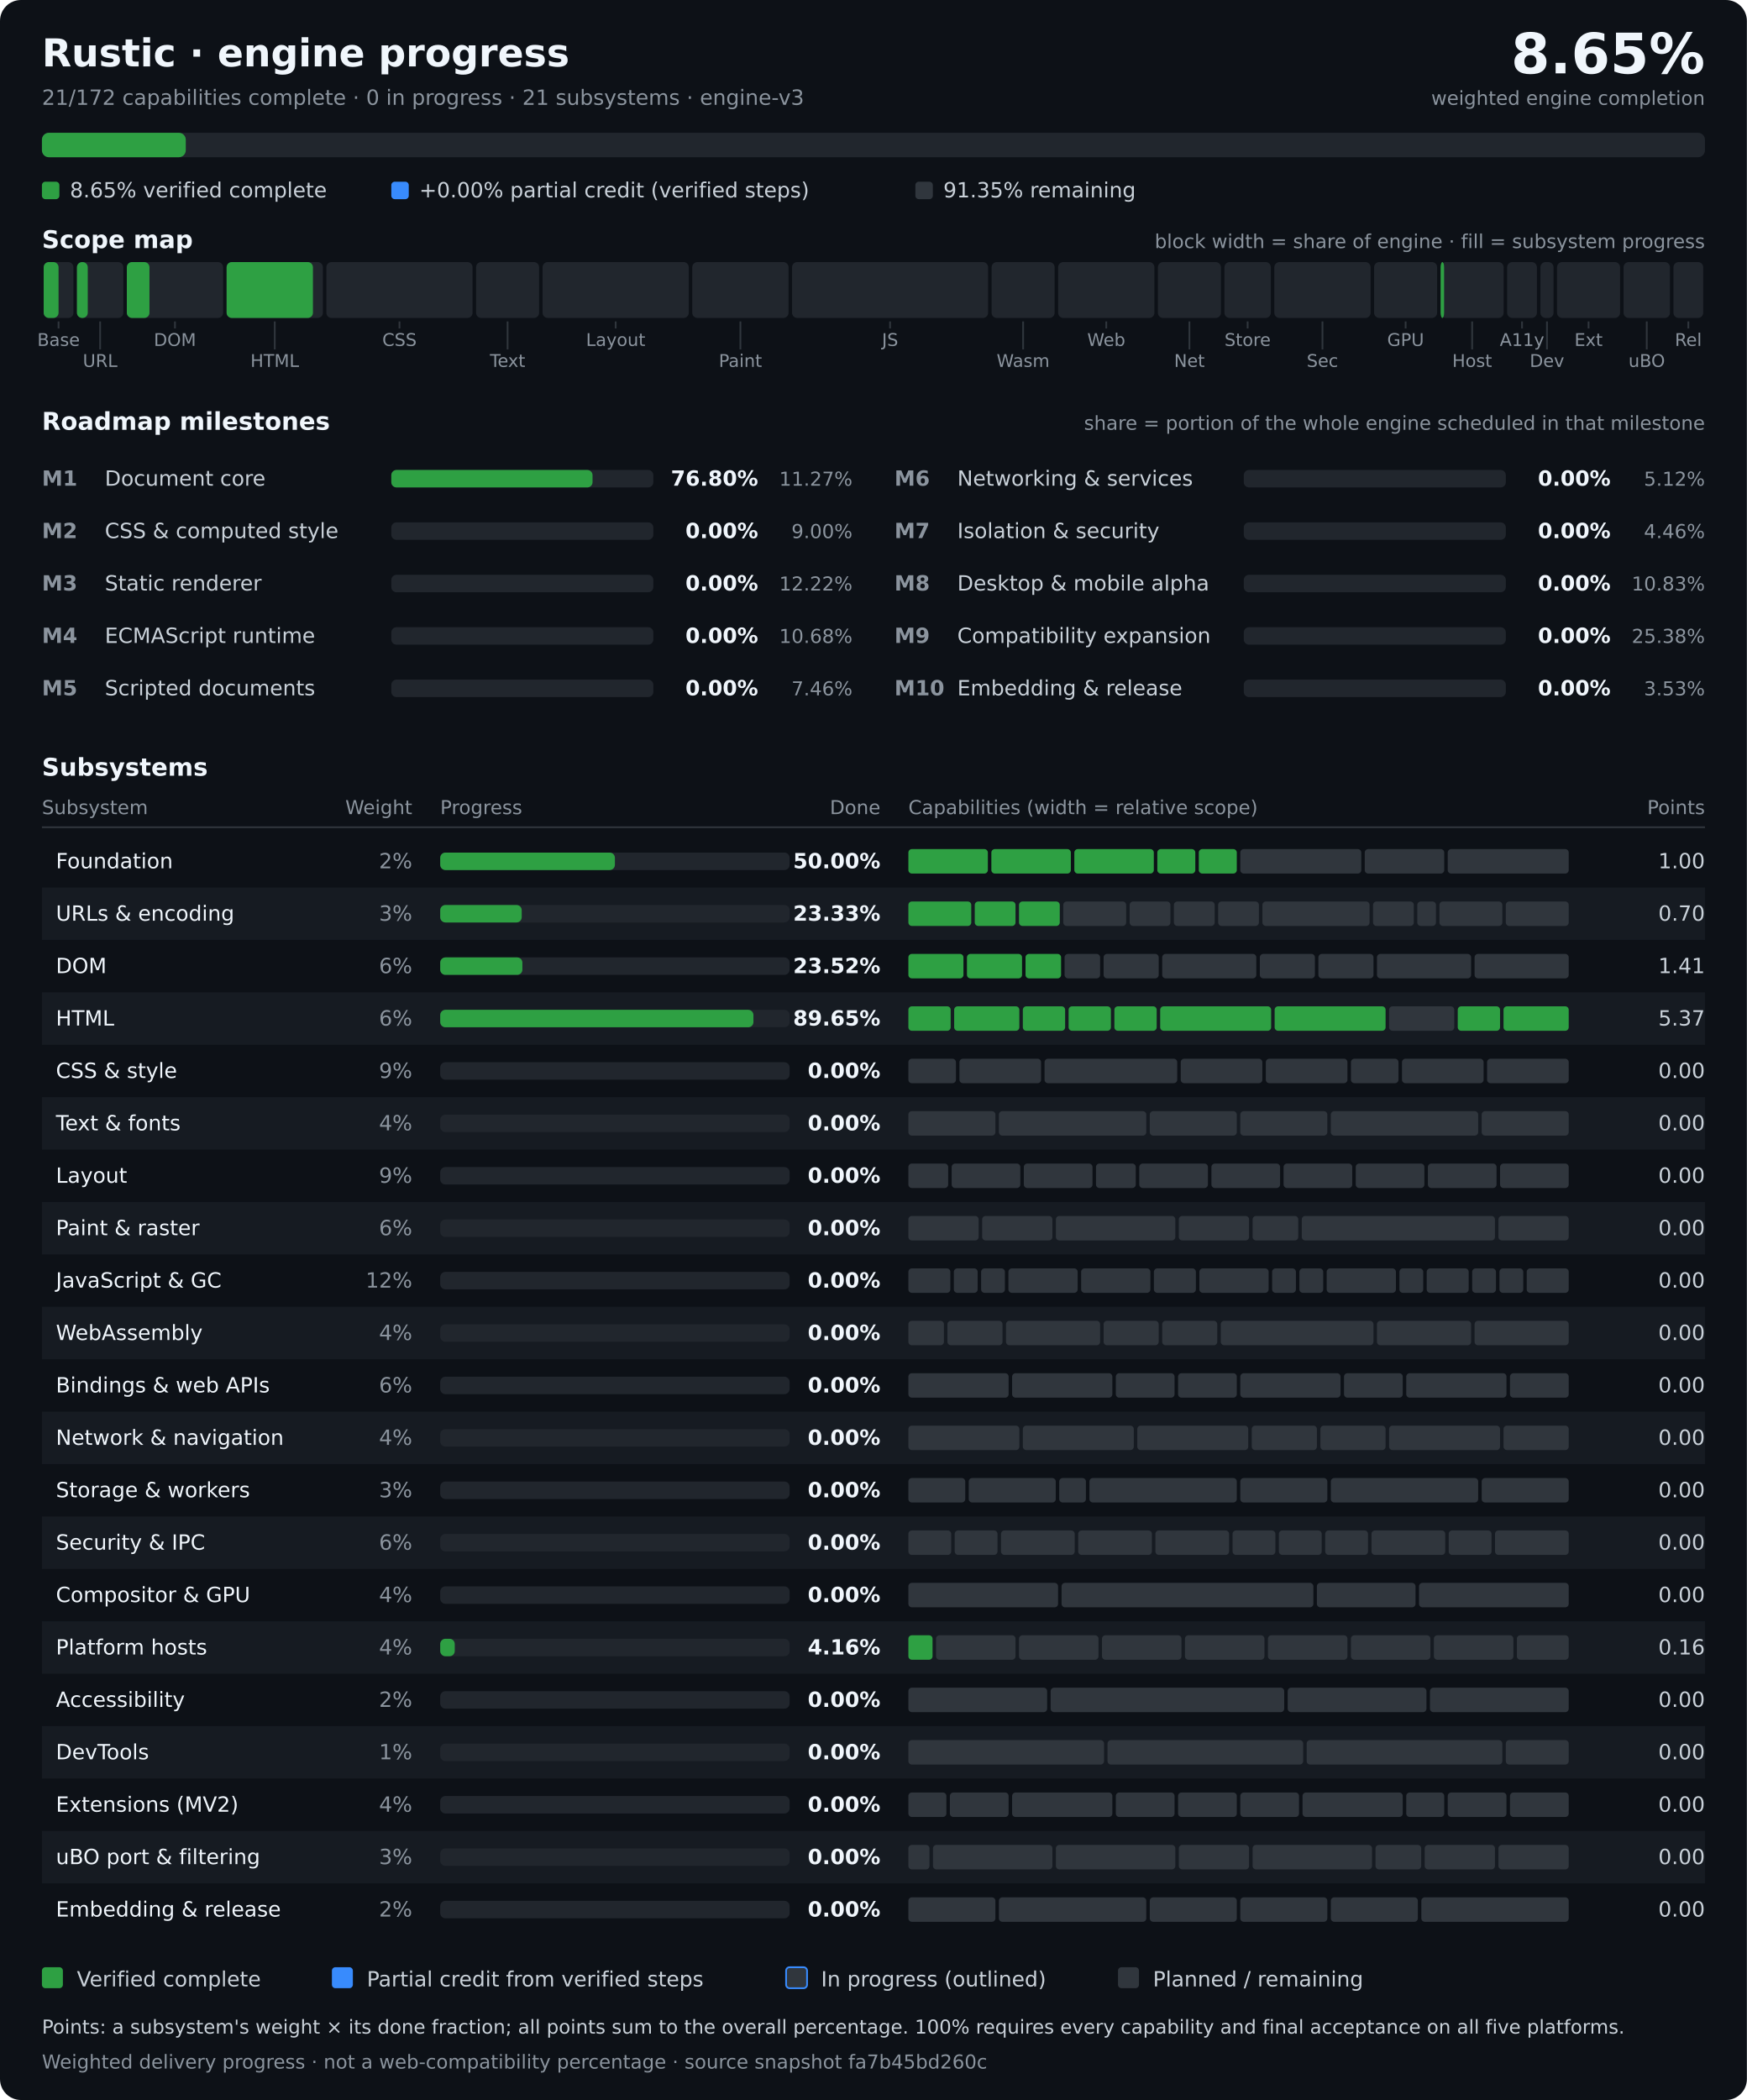
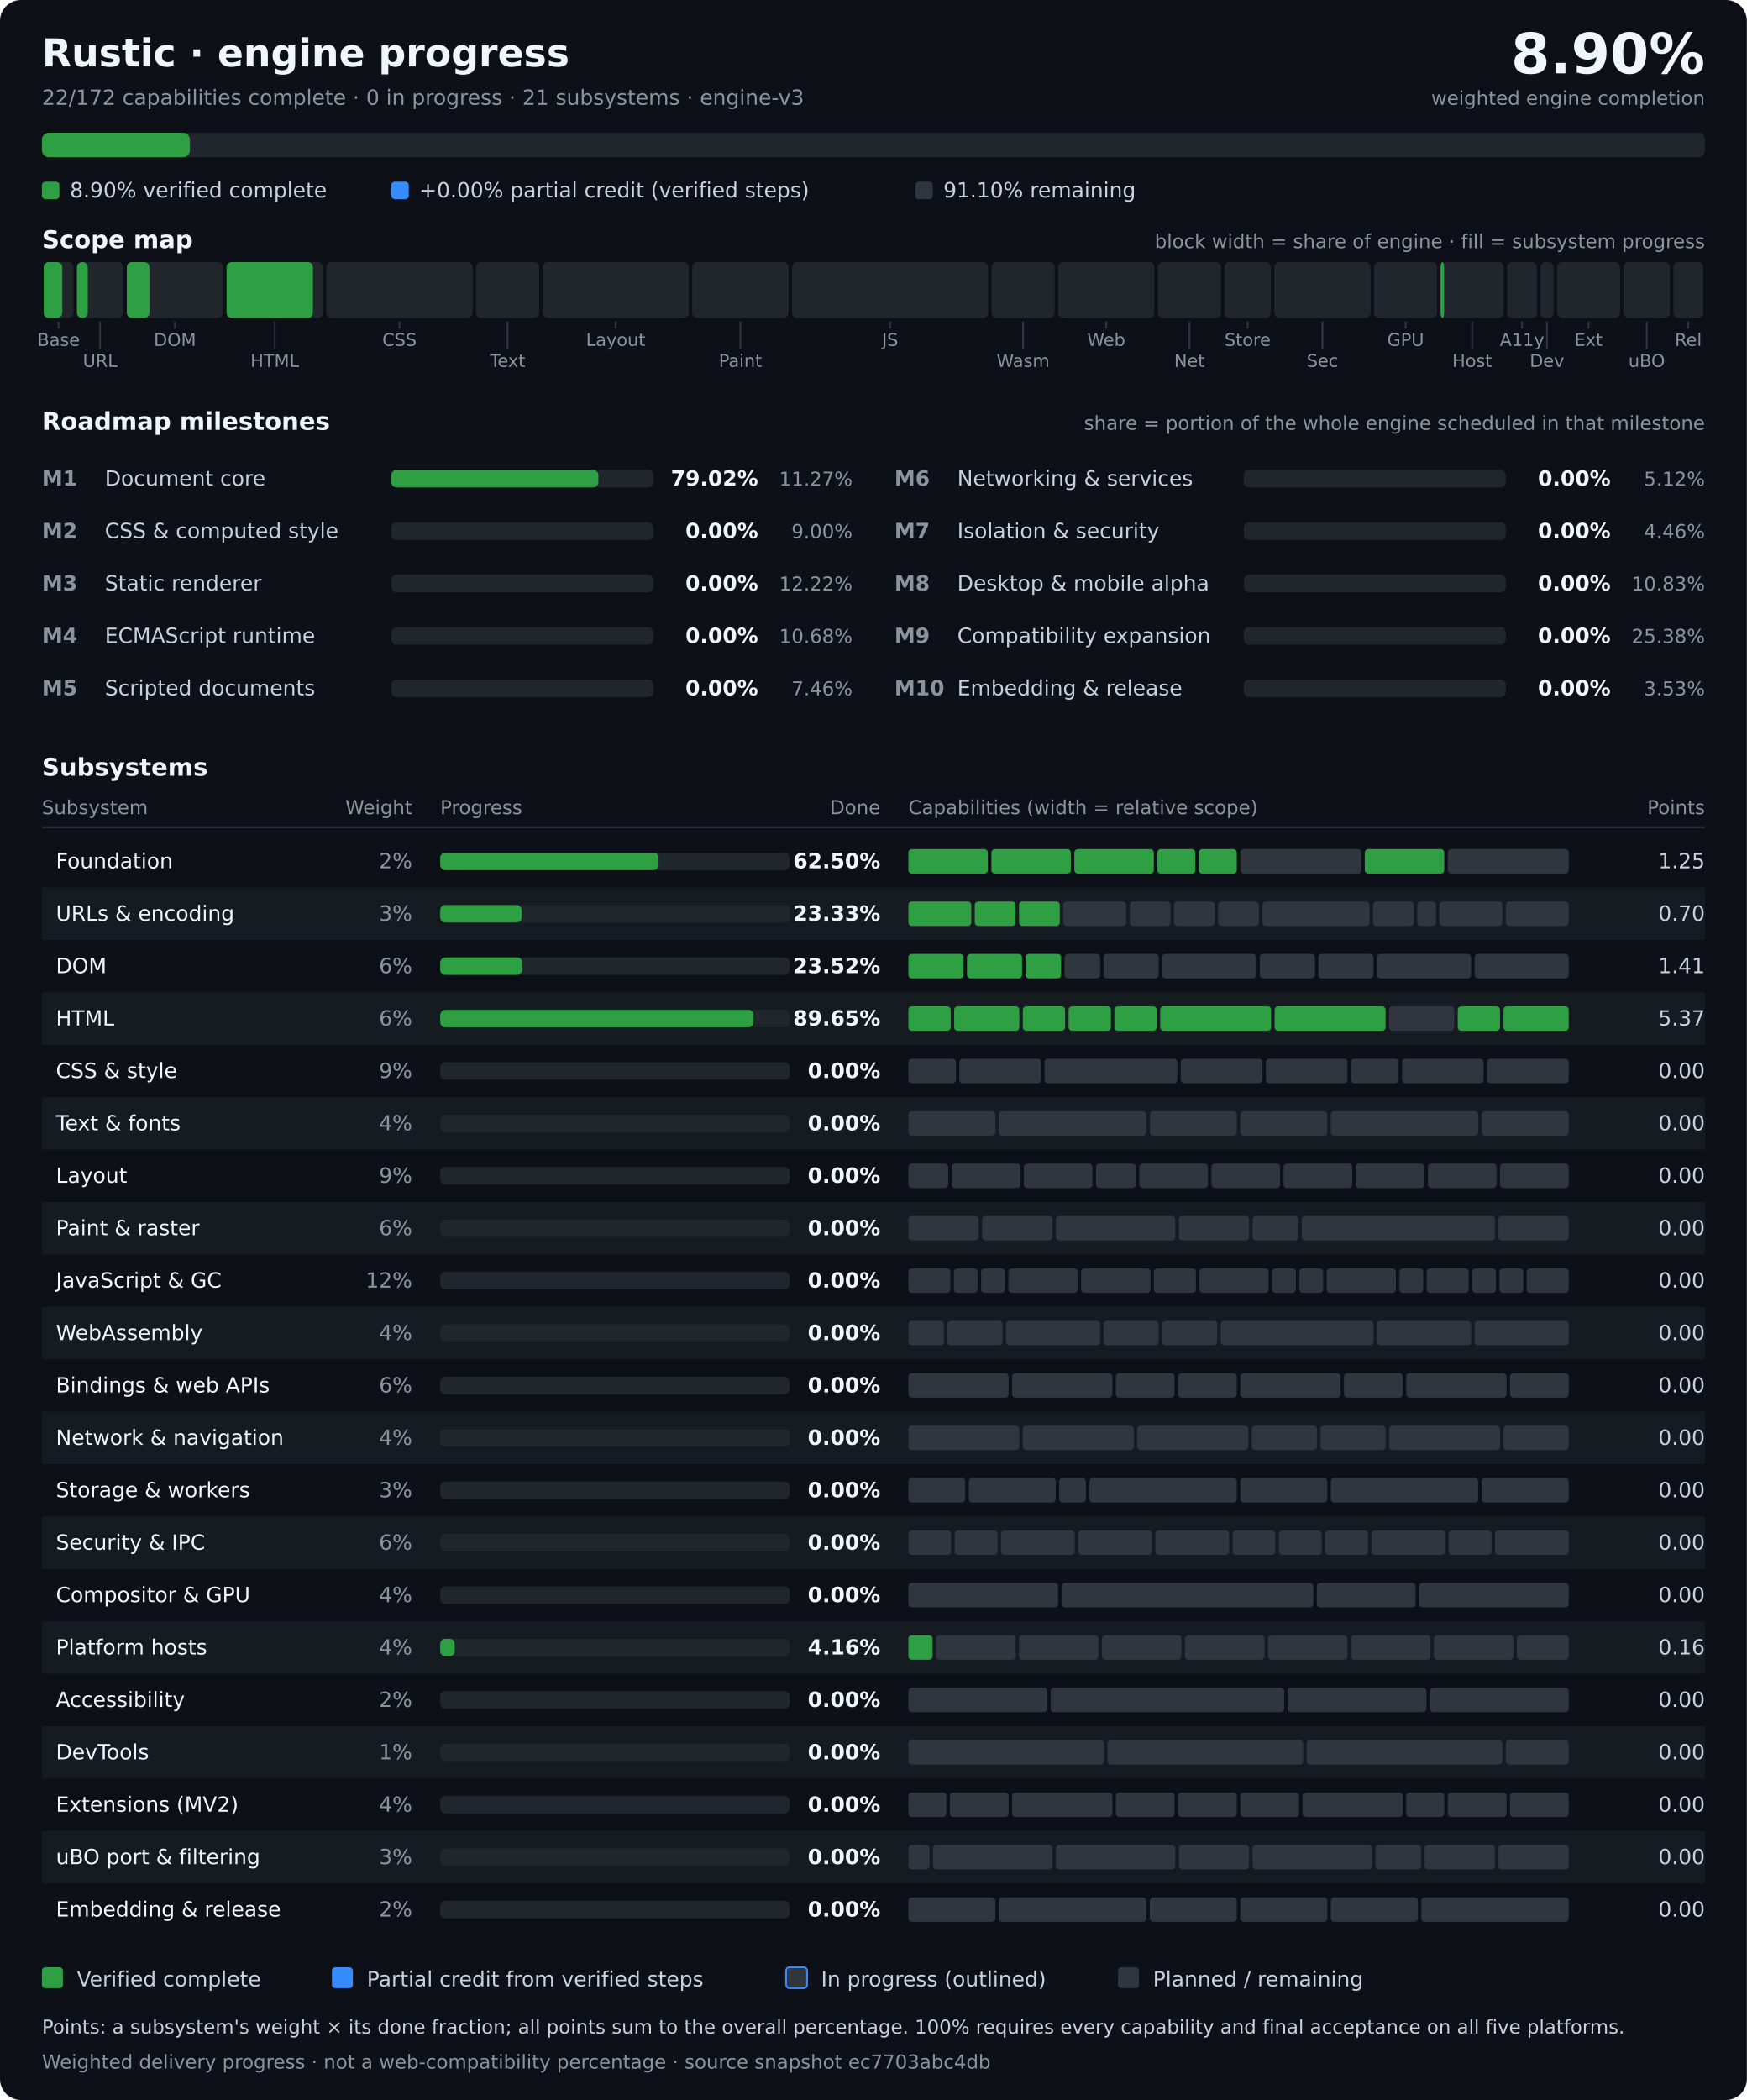
<svg xmlns="http://www.w3.org/2000/svg" width="1000" height="1202" viewBox="0 0 1000 1202" role="img" aria-labelledby="title desc">
  <rect width="1000" height="1202" rx="12" fill="#0d1117" />
  <g font-family="DejaVu Sans,Arial,sans-serif">
    <text x="24.00" y="38" fill="#f0f6fc" font-size="22" font-weight="700">Rustic · engine progress</text>
-     <text x="24.00" y="60" fill="#8b949e" font-size="12">21/172 capabilities complete · 0 in progress · 21 subsystems · engine-v3</text>
-     <text x="976.00" y="42" fill="#f0f6fc" font-size="32" text-anchor="end" font-weight="700">8.65%</text>
+     <text x="24.00" y="60" fill="#8b949e" font-size="12">22/172 capabilities complete · 0 in progress · 21 subsystems · engine-v3</text>
+     <text x="976.00" y="42" fill="#f0f6fc" font-size="32" text-anchor="end" font-weight="700">8.90%</text>
    <text x="976.00" y="60" fill="#8b949e" font-size="11" text-anchor="end">weighted engine completion</text>
    <rect x="24.00" y="76" width="952.00" height="14" rx="4" fill="#21262d" />
-     <rect x="24.00" y="76" width="82.35" height="14" rx="4" fill="#2ea043" />
+     <rect x="24.00" y="76" width="84.73" height="14" rx="4" fill="#2ea043" />
    <rect x="24" y="104" width="10" height="10" rx="2" fill="#2ea043" />
-     <text x="40.00" y="113" fill="#c9d1d9" font-size="12">8.65% verified complete</text>
+     <text x="40.00" y="113" fill="#c9d1d9" font-size="12">8.90% verified complete</text>
    <rect x="224" y="104" width="10" height="10" rx="2" fill="#388bfd" />
    <text x="240.00" y="113" fill="#c9d1d9" font-size="12">+0.00% partial credit (verified steps)</text>
    <rect x="524" y="104" width="10" height="10" rx="2" fill="#30363d" />
-     <text x="540.00" y="113" fill="#c9d1d9" font-size="12">91.35% remaining</text>
+     <text x="540.00" y="113" fill="#c9d1d9" font-size="12">91.10% remaining</text>
    <text x="24.00" y="142" fill="#f0f6fc" font-size="14" font-weight="600">Scope map</text>
    <text x="976.00" y="142" fill="#8b949e" font-size="11" text-anchor="end">block width = share of engine · fill = subsystem progress</text>
    <g>
      <rect x="25.00" y="150" width="17.04" height="32" rx="3" fill="#21262d" />
-       <rect x="25.00" y="150" width="8.52" height="32" rx="3" fill="#2ea043" />
+       <rect x="25.00" y="150" width="10.65" height="32" rx="3" fill="#2ea043" />
      <rect x="33.02" y="184" width="1" height="4" fill="#30363d" />
      <text x="33.52" y="198" fill="#8b949e" font-size="10" text-anchor="middle">Base</text>
    </g>
    <g>
      <rect x="44.04" y="150" width="26.56" height="32" rx="3" fill="#21262d" />
      <rect x="44.04" y="150" width="6.20" height="32" rx="3" fill="#2ea043" />
      <rect x="56.82" y="184" width="1" height="16" fill="#30363d" />
      <text x="57.32" y="210" fill="#8b949e" font-size="10" text-anchor="middle">URL</text>
    </g>
    <g>
      <rect x="72.60" y="150" width="55.12" height="32" rx="3" fill="#21262d" />
      <rect x="72.60" y="150" width="12.96" height="32" rx="3" fill="#2ea043" />
      <rect x="99.66" y="184" width="1" height="4" fill="#30363d" />
      <text x="100.16" y="198" fill="#8b949e" font-size="10" text-anchor="middle">DOM</text>
    </g>
    <g>
      <rect x="129.72" y="150" width="55.12" height="32" rx="3" fill="#21262d" />
      <rect x="129.72" y="150" width="49.42" height="32" rx="3" fill="#2ea043" />
      <rect x="156.78" y="184" width="1" height="16" fill="#30363d" />
      <text x="157.28" y="210" fill="#8b949e" font-size="10" text-anchor="middle">HTML</text>
    </g>
    <g>
      <rect x="186.84" y="150" width="83.68" height="32" rx="3" fill="#21262d" />
      <rect x="228.18" y="184" width="1" height="4" fill="#30363d" />
      <text x="228.68" y="198" fill="#8b949e" font-size="10" text-anchor="middle">CSS</text>
    </g>
    <g>
      <rect x="272.52" y="150" width="36.08" height="32" rx="3" fill="#21262d" />
      <rect x="290.06" y="184" width="1" height="16" fill="#30363d" />
      <text x="290.56" y="210" fill="#8b949e" font-size="10" text-anchor="middle">Text</text>
    </g>
    <g>
      <rect x="310.60" y="150" width="83.68" height="32" rx="3" fill="#21262d" />
      <rect x="351.94" y="184" width="1" height="4" fill="#30363d" />
      <text x="352.44" y="198" fill="#8b949e" font-size="10" text-anchor="middle">Layout</text>
    </g>
    <g>
      <rect x="396.28" y="150" width="55.12" height="32" rx="3" fill="#21262d" />
      <rect x="423.34" y="184" width="1" height="16" fill="#30363d" />
      <text x="423.84" y="210" fill="#8b949e" font-size="10" text-anchor="middle">Paint</text>
    </g>
    <g>
      <rect x="453.40" y="150" width="112.24" height="32" rx="3" fill="#21262d" />
      <rect x="509.02" y="184" width="1" height="4" fill="#30363d" />
      <text x="509.52" y="198" fill="#8b949e" font-size="10" text-anchor="middle">JS</text>
    </g>
    <g>
      <rect x="567.64" y="150" width="36.08" height="32" rx="3" fill="#21262d" />
      <rect x="585.18" y="184" width="1" height="16" fill="#30363d" />
      <text x="585.68" y="210" fill="#8b949e" font-size="10" text-anchor="middle">Wasm</text>
    </g>
    <g>
      <rect x="605.72" y="150" width="55.12" height="32" rx="3" fill="#21262d" />
      <rect x="632.78" y="184" width="1" height="4" fill="#30363d" />
      <text x="633.28" y="198" fill="#8b949e" font-size="10" text-anchor="middle">Web</text>
    </g>
    <g>
      <rect x="662.84" y="150" width="36.08" height="32" rx="3" fill="#21262d" />
      <rect x="680.38" y="184" width="1" height="16" fill="#30363d" />
      <text x="680.88" y="210" fill="#8b949e" font-size="10" text-anchor="middle">Net</text>
    </g>
    <g>
      <rect x="700.92" y="150" width="26.56" height="32" rx="3" fill="#21262d" />
      <rect x="713.70" y="184" width="1" height="4" fill="#30363d" />
      <text x="714.20" y="198" fill="#8b949e" font-size="10" text-anchor="middle">Store</text>
    </g>
    <g>
      <rect x="729.48" y="150" width="55.12" height="32" rx="3" fill="#21262d" />
      <rect x="756.54" y="184" width="1" height="16" fill="#30363d" />
      <text x="757.04" y="210" fill="#8b949e" font-size="10" text-anchor="middle">Sec</text>
    </g>
    <g>
      <rect x="786.60" y="150" width="36.08" height="32" rx="3" fill="#21262d" />
      <rect x="804.14" y="184" width="1" height="4" fill="#30363d" />
      <text x="804.64" y="198" fill="#8b949e" font-size="10" text-anchor="middle">GPU</text>
    </g>
    <g>
      <rect x="824.68" y="150" width="36.08" height="32" rx="3" fill="#21262d" />
      <rect x="824.68" y="150" width="2.00" height="32" rx="3" fill="#2ea043" />
      <rect x="842.22" y="184" width="1" height="16" fill="#30363d" />
      <text x="842.72" y="210" fill="#8b949e" font-size="10" text-anchor="middle">Host</text>
    </g>
    <g>
      <rect x="862.76" y="150" width="17.04" height="32" rx="3" fill="#21262d" />
      <rect x="870.78" y="184" width="1" height="4" fill="#30363d" />
      <text x="871.28" y="198" fill="#8b949e" font-size="10" text-anchor="middle">A11y</text>
    </g>
    <g>
      <rect x="881.80" y="150" width="7.52" height="32" rx="3" fill="#21262d" />
      <rect x="885.06" y="184" width="1" height="16" fill="#30363d" />
      <text x="885.56" y="210" fill="#8b949e" font-size="10" text-anchor="middle">Dev</text>
    </g>
    <g>
      <rect x="891.32" y="150" width="36.08" height="32" rx="3" fill="#21262d" />
      <rect x="908.86" y="184" width="1" height="4" fill="#30363d" />
      <text x="909.36" y="198" fill="#8b949e" font-size="10" text-anchor="middle">Ext</text>
    </g>
    <g>
      <rect x="929.40" y="150" width="26.56" height="32" rx="3" fill="#21262d" />
      <rect x="942.18" y="184" width="1" height="16" fill="#30363d" />
      <text x="942.68" y="210" fill="#8b949e" font-size="10" text-anchor="middle">uBO</text>
    </g>
    <g>
      <rect x="957.96" y="150" width="17.04" height="32" rx="3" fill="#21262d" />
      <rect x="965.98" y="184" width="1" height="4" fill="#30363d" />
      <text x="966.48" y="198" fill="#8b949e" font-size="10" text-anchor="middle">Rel</text>
    </g>
    <text x="24.00" y="246" fill="#f0f6fc" font-size="14" font-weight="600">Roadmap milestones</text>
    <text x="976.00" y="246" fill="#8b949e" font-size="11" text-anchor="end">share = portion of the whole engine scheduled in that milestone</text>
    <g>
      <text x="24.00" y="278" fill="#8b949e" font-size="12" font-weight="600">M1</text>
      <text x="60.00" y="278" fill="#c9d1d9" font-size="12">Document core</text>
      <rect x="224.00" y="269" width="150.00" height="10" rx="3" fill="#21262d" />
-       <rect x="224.00" y="269" width="115.20" height="10" rx="3" fill="#2ea043" />
-       <text x="434.00" y="278" fill="#f0f6fc" font-size="12" text-anchor="end" font-weight="600">76.80%</text>
+       <rect x="224.00" y="269" width="118.53" height="10" rx="3" fill="#2ea043" />
+       <text x="434.00" y="278" fill="#f0f6fc" font-size="12" text-anchor="end" font-weight="600">79.02%</text>
      <text x="488.00" y="278" fill="#8b949e" font-size="11" text-anchor="end">11.27%</text>
    </g>
    <g>
      <text x="24.00" y="308" fill="#8b949e" font-size="12" font-weight="600">M2</text>
      <text x="60.00" y="308" fill="#c9d1d9" font-size="12">CSS &amp; computed style</text>
      <rect x="224.00" y="299" width="150.00" height="10" rx="3" fill="#21262d" />
      <text x="434.00" y="308" fill="#f0f6fc" font-size="12" text-anchor="end" font-weight="600">0.00%</text>
      <text x="488.00" y="308" fill="#8b949e" font-size="11" text-anchor="end">9.00%</text>
    </g>
    <g>
      <text x="24.00" y="338" fill="#8b949e" font-size="12" font-weight="600">M3</text>
      <text x="60.00" y="338" fill="#c9d1d9" font-size="12">Static renderer</text>
      <rect x="224.00" y="329" width="150.00" height="10" rx="3" fill="#21262d" />
      <text x="434.00" y="338" fill="#f0f6fc" font-size="12" text-anchor="end" font-weight="600">0.00%</text>
      <text x="488.00" y="338" fill="#8b949e" font-size="11" text-anchor="end">12.22%</text>
    </g>
    <g>
      <text x="24.00" y="368" fill="#8b949e" font-size="12" font-weight="600">M4</text>
      <text x="60.00" y="368" fill="#c9d1d9" font-size="12">ECMAScript runtime</text>
      <rect x="224.00" y="359" width="150.00" height="10" rx="3" fill="#21262d" />
      <text x="434.00" y="368" fill="#f0f6fc" font-size="12" text-anchor="end" font-weight="600">0.00%</text>
      <text x="488.00" y="368" fill="#8b949e" font-size="11" text-anchor="end">10.68%</text>
    </g>
    <g>
      <text x="24.00" y="398" fill="#8b949e" font-size="12" font-weight="600">M5</text>
      <text x="60.00" y="398" fill="#c9d1d9" font-size="12">Scripted documents</text>
      <rect x="224.00" y="389" width="150.00" height="10" rx="3" fill="#21262d" />
      <text x="434.00" y="398" fill="#f0f6fc" font-size="12" text-anchor="end" font-weight="600">0.00%</text>
      <text x="488.00" y="398" fill="#8b949e" font-size="11" text-anchor="end">7.46%</text>
    </g>
    <g>
      <text x="512.00" y="278" fill="#8b949e" font-size="12" font-weight="600">M6</text>
      <text x="548.00" y="278" fill="#c9d1d9" font-size="12">Networking &amp; services</text>
      <rect x="712.00" y="269" width="150.00" height="10" rx="3" fill="#21262d" />
      <text x="922.00" y="278" fill="#f0f6fc" font-size="12" text-anchor="end" font-weight="600">0.00%</text>
      <text x="976.00" y="278" fill="#8b949e" font-size="11" text-anchor="end">5.12%</text>
    </g>
    <g>
      <text x="512.00" y="308" fill="#8b949e" font-size="12" font-weight="600">M7</text>
      <text x="548.00" y="308" fill="#c9d1d9" font-size="12">Isolation &amp; security</text>
      <rect x="712.00" y="299" width="150.00" height="10" rx="3" fill="#21262d" />
      <text x="922.00" y="308" fill="#f0f6fc" font-size="12" text-anchor="end" font-weight="600">0.00%</text>
      <text x="976.00" y="308" fill="#8b949e" font-size="11" text-anchor="end">4.46%</text>
    </g>
    <g>
      <text x="512.00" y="338" fill="#8b949e" font-size="12" font-weight="600">M8</text>
      <text x="548.00" y="338" fill="#c9d1d9" font-size="12">Desktop &amp; mobile alpha</text>
      <rect x="712.00" y="329" width="150.00" height="10" rx="3" fill="#21262d" />
      <text x="922.00" y="338" fill="#f0f6fc" font-size="12" text-anchor="end" font-weight="600">0.00%</text>
      <text x="976.00" y="338" fill="#8b949e" font-size="11" text-anchor="end">10.83%</text>
    </g>
    <g>
      <text x="512.00" y="368" fill="#8b949e" font-size="12" font-weight="600">M9</text>
      <text x="548.00" y="368" fill="#c9d1d9" font-size="12">Compatibility expansion</text>
      <rect x="712.00" y="359" width="150.00" height="10" rx="3" fill="#21262d" />
      <text x="922.00" y="368" fill="#f0f6fc" font-size="12" text-anchor="end" font-weight="600">0.00%</text>
      <text x="976.00" y="368" fill="#8b949e" font-size="11" text-anchor="end">25.38%</text>
    </g>
    <g>
      <text x="512.00" y="398" fill="#8b949e" font-size="12" font-weight="600">M10</text>
      <text x="548.00" y="398" fill="#c9d1d9" font-size="12">Embedding &amp; release</text>
      <rect x="712.00" y="389" width="150.00" height="10" rx="3" fill="#21262d" />
      <text x="922.00" y="398" fill="#f0f6fc" font-size="12" text-anchor="end" font-weight="600">0.00%</text>
      <text x="976.00" y="398" fill="#8b949e" font-size="11" text-anchor="end">3.53%</text>
    </g>
    <text x="24.00" y="444" fill="#f0f6fc" font-size="14" font-weight="600">Subsystems</text>
    <text x="24.00" y="466" fill="#8b949e" font-size="11">Subsystem</text>
    <text x="236.00" y="466" fill="#8b949e" font-size="11" text-anchor="end">Weight</text>
    <text x="252.00" y="466" fill="#8b949e" font-size="11">Progress</text>
    <text x="504.00" y="466" fill="#8b949e" font-size="11" text-anchor="end">Done</text>
    <text x="520.00" y="466" fill="#8b949e" font-size="11">Capabilities (width = relative scope)</text>
    <text x="976.00" y="466" fill="#8b949e" font-size="11" text-anchor="end">Points</text>
    <rect x="24" y="473" width="952" height="1" fill="#30363d" />
    <g>
      <text x="32.00" y="497" fill="#f0f6fc" font-size="12">Foundation</text>
      <text x="236.00" y="497" fill="#8b949e" font-size="12" text-anchor="end">2%</text>
      <rect x="252.00" y="488" width="200.00" height="10" rx="3" fill="#21262d" />
-       <rect x="252.00" y="488" width="100.00" height="10" rx="3" fill="#2ea043" />
-       <text x="504.00" y="497" fill="#f0f6fc" font-size="12" text-anchor="end" font-weight="600">50.00%</text>
+       <rect x="252.00" y="488" width="125.00" height="10" rx="3" fill="#2ea043" />
+       <text x="504.00" y="497" fill="#f0f6fc" font-size="12" text-anchor="end" font-weight="600">62.50%</text>
      <g>
        <rect x="520.00" y="486" width="45.50" height="14" rx="2" fill="#2ea043" />
      </g>
      <g>
        <rect x="567.50" y="486" width="45.50" height="14" rx="2" fill="#2ea043" />
      </g>
      <g>
        <rect x="615.00" y="486" width="45.50" height="14" rx="2" fill="#2ea043" />
      </g>
      <g>
        <rect x="662.50" y="486" width="21.75" height="14" rx="2" fill="#2ea043" />
      </g>
      <g>
        <rect x="686.25" y="486" width="21.75" height="14" rx="2" fill="#2ea043" />
      </g>
      <g>
        <rect x="710.00" y="486" width="69.25" height="14" rx="2" fill="#30363d" />
      </g>
      <g>
-         <rect x="781.25" y="486" width="45.50" height="14" rx="2" fill="#30363d" />
+         <rect x="781.25" y="486" width="45.50" height="14" rx="2" fill="#2ea043" />
      </g>
      <g>
        <rect x="828.75" y="486" width="69.25" height="14" rx="2" fill="#30363d" />
      </g>
-       <text x="976.00" y="497" fill="#c9d1d9" font-size="12" text-anchor="end">1.00</text>
+       <text x="976.00" y="497" fill="#c9d1d9" font-size="12" text-anchor="end">1.25</text>
    </g>
    <g>
      <rect x="24" y="508" width="952" height="30" fill="#161b22" />
      <text x="32.00" y="527" fill="#f0f6fc" font-size="12">URLs &amp; encoding</text>
      <text x="236.00" y="527" fill="#8b949e" font-size="12" text-anchor="end">3%</text>
      <rect x="252.00" y="518" width="200.00" height="10" rx="3" fill="#21262d" />
      <rect x="252.00" y="518" width="46.66" height="10" rx="3" fill="#2ea043" />
      <text x="504.00" y="527" fill="#f0f6fc" font-size="12" text-anchor="end" font-weight="600">23.33%</text>
      <g>
        <rect x="520.00" y="516" width="36.00" height="14" rx="2" fill="#2ea043" />
      </g>
      <g>
        <rect x="558.00" y="516" width="23.33" height="14" rx="2" fill="#2ea043" />
      </g>
      <g>
        <rect x="583.33" y="516" width="23.33" height="14" rx="2" fill="#2ea043" />
      </g>
      <g>
        <rect x="608.67" y="516" width="36.00" height="14" rx="2" fill="#30363d" />
      </g>
      <g>
        <rect x="646.67" y="516" width="23.33" height="14" rx="2" fill="#30363d" />
      </g>
      <g>
        <rect x="672.00" y="516" width="23.33" height="14" rx="2" fill="#30363d" />
      </g>
      <g>
        <rect x="697.33" y="516" width="23.33" height="14" rx="2" fill="#30363d" />
      </g>
      <g>
        <rect x="722.67" y="516" width="61.33" height="14" rx="2" fill="#30363d" />
      </g>
      <g>
        <rect x="786.00" y="516" width="23.33" height="14" rx="2" fill="#30363d" />
      </g>
      <g>
        <rect x="811.33" y="516" width="10.67" height="14" rx="2" fill="#30363d" />
      </g>
      <g>
        <rect x="824.00" y="516" width="36.00" height="14" rx="2" fill="#30363d" />
      </g>
      <g>
        <rect x="862.00" y="516" width="36.00" height="14" rx="2" fill="#30363d" />
      </g>
      <text x="976.00" y="527" fill="#c9d1d9" font-size="12" text-anchor="end">0.70</text>
    </g>
    <g>
      <text x="32.00" y="557" fill="#f0f6fc" font-size="12">DOM</text>
      <text x="236.00" y="557" fill="#8b949e" font-size="12" text-anchor="end">6%</text>
      <rect x="252.00" y="548" width="200.00" height="10" rx="3" fill="#21262d" />
      <rect x="252.00" y="548" width="47.04" height="10" rx="3" fill="#2ea043" />
      <text x="504.00" y="557" fill="#f0f6fc" font-size="12" text-anchor="end" font-weight="600">23.52%</text>
      <g>
        <rect x="520.00" y="546" width="31.53" height="14" rx="2" fill="#2ea043" />
      </g>
      <g>
        <rect x="553.53" y="546" width="31.53" height="14" rx="2" fill="#2ea043" />
      </g>
      <g>
        <rect x="587.06" y="546" width="20.35" height="14" rx="2" fill="#2ea043" />
      </g>
      <g>
        <rect x="609.41" y="546" width="20.35" height="14" rx="2" fill="#30363d" />
      </g>
      <g>
        <rect x="631.76" y="546" width="31.53" height="14" rx="2" fill="#30363d" />
      </g>
      <g>
        <rect x="665.29" y="546" width="53.88" height="14" rx="2" fill="#30363d" />
      </g>
      <g>
        <rect x="721.18" y="546" width="31.53" height="14" rx="2" fill="#30363d" />
      </g>
      <g>
        <rect x="754.71" y="546" width="31.53" height="14" rx="2" fill="#30363d" />
      </g>
      <g>
        <rect x="788.24" y="546" width="53.88" height="14" rx="2" fill="#30363d" />
      </g>
      <g>
        <rect x="844.12" y="546" width="53.88" height="14" rx="2" fill="#30363d" />
      </g>
      <text x="976.00" y="557" fill="#c9d1d9" font-size="12" text-anchor="end">1.41</text>
    </g>
    <g>
      <rect x="24" y="568" width="952" height="30" fill="#161b22" />
      <text x="32.00" y="587" fill="#f0f6fc" font-size="12">HTML</text>
      <text x="236.00" y="587" fill="#8b949e" font-size="12" text-anchor="end">6%</text>
      <rect x="252.00" y="578" width="200.00" height="10" rx="3" fill="#21262d" />
      <rect x="252.00" y="578" width="179.30" height="10" rx="3" fill="#2ea043" />
      <text x="504.00" y="587" fill="#f0f6fc" font-size="12" text-anchor="end" font-weight="600">89.65%</text>
      <g>
        <rect x="520.00" y="576" width="24.21" height="14" rx="2" fill="#2ea043" />
      </g>
      <g>
        <rect x="546.21" y="576" width="37.31" height="14" rx="2" fill="#2ea043" />
      </g>
      <g>
        <rect x="585.52" y="576" width="24.21" height="14" rx="2" fill="#2ea043" />
      </g>
      <g>
        <rect x="611.72" y="576" width="24.21" height="14" rx="2" fill="#2ea043" />
      </g>
      <g>
        <rect x="637.93" y="576" width="24.21" height="14" rx="2" fill="#2ea043" />
      </g>
      <g>
        <rect x="664.14" y="576" width="63.52" height="14" rx="2" fill="#2ea043" />
      </g>
      <g>
        <rect x="729.66" y="576" width="63.52" height="14" rx="2" fill="#2ea043" />
      </g>
      <g>
        <rect x="795.17" y="576" width="37.31" height="14" rx="2" fill="#30363d" />
      </g>
      <g>
        <rect x="834.48" y="576" width="24.21" height="14" rx="2" fill="#2ea043" />
      </g>
      <g>
        <rect x="860.69" y="576" width="37.31" height="14" rx="2" fill="#2ea043" />
      </g>
      <text x="976.00" y="587" fill="#c9d1d9" font-size="12" text-anchor="end">5.37</text>
    </g>
    <g>
      <text x="32.00" y="617" fill="#f0f6fc" font-size="12">CSS &amp; style</text>
      <text x="236.00" y="617" fill="#8b949e" font-size="12" text-anchor="end">9%</text>
      <rect x="252.00" y="608" width="200.00" height="10" rx="3" fill="#21262d" />
      <text x="504.00" y="617" fill="#f0f6fc" font-size="12" text-anchor="end" font-weight="600">0.00%</text>
      <g>
        <rect x="520.00" y="606" width="27.23" height="14" rx="2" fill="#30363d" />
      </g>
      <g>
        <rect x="549.23" y="606" width="46.72" height="14" rx="2" fill="#30363d" />
      </g>
      <g>
        <rect x="597.95" y="606" width="75.95" height="14" rx="2" fill="#30363d" />
      </g>
      <g>
        <rect x="675.90" y="606" width="46.72" height="14" rx="2" fill="#30363d" />
      </g>
      <g>
        <rect x="724.62" y="606" width="46.72" height="14" rx="2" fill="#30363d" />
      </g>
      <g>
        <rect x="773.33" y="606" width="27.23" height="14" rx="2" fill="#30363d" />
      </g>
      <g>
        <rect x="802.56" y="606" width="46.72" height="14" rx="2" fill="#30363d" />
      </g>
      <g>
        <rect x="851.28" y="606" width="46.72" height="14" rx="2" fill="#30363d" />
      </g>
      <text x="976.00" y="617" fill="#c9d1d9" font-size="12" text-anchor="end">0.00</text>
    </g>
    <g>
      <rect x="24" y="628" width="952" height="30" fill="#161b22" />
      <text x="32.00" y="647" fill="#f0f6fc" font-size="12">Text &amp; fonts</text>
      <text x="236.00" y="647" fill="#8b949e" font-size="12" text-anchor="end">4%</text>
      <rect x="252.00" y="638" width="200.00" height="10" rx="3" fill="#21262d" />
      <text x="504.00" y="647" fill="#f0f6fc" font-size="12" text-anchor="end" font-weight="600">0.00%</text>
      <g>
        <rect x="520.00" y="636" width="49.82" height="14" rx="2" fill="#30363d" />
      </g>
      <g>
        <rect x="571.82" y="636" width="84.36" height="14" rx="2" fill="#30363d" />
      </g>
      <g>
        <rect x="658.18" y="636" width="49.82" height="14" rx="2" fill="#30363d" />
      </g>
      <g>
        <rect x="710.00" y="636" width="49.82" height="14" rx="2" fill="#30363d" />
      </g>
      <g>
        <rect x="761.82" y="636" width="84.36" height="14" rx="2" fill="#30363d" />
      </g>
      <g>
        <rect x="848.18" y="636" width="49.82" height="14" rx="2" fill="#30363d" />
      </g>
      <text x="976.00" y="647" fill="#c9d1d9" font-size="12" text-anchor="end">0.00</text>
    </g>
    <g>
      <text x="32.00" y="677" fill="#f0f6fc" font-size="12">Layout</text>
      <text x="236.00" y="677" fill="#8b949e" font-size="12" text-anchor="end">9%</text>
      <rect x="252.00" y="668" width="200.00" height="10" rx="3" fill="#21262d" />
      <text x="504.00" y="677" fill="#f0f6fc" font-size="12" text-anchor="end" font-weight="600">0.00%</text>
      <g>
        <rect x="520.00" y="666" width="22.78" height="14" rx="2" fill="#30363d" />
      </g>
      <g>
        <rect x="544.78" y="666" width="39.30" height="14" rx="2" fill="#30363d" />
      </g>
      <g>
        <rect x="586.09" y="666" width="39.30" height="14" rx="2" fill="#30363d" />
      </g>
      <g>
        <rect x="627.39" y="666" width="22.78" height="14" rx="2" fill="#30363d" />
      </g>
      <g>
        <rect x="652.17" y="666" width="39.30" height="14" rx="2" fill="#30363d" />
      </g>
      <g>
        <rect x="693.48" y="666" width="39.30" height="14" rx="2" fill="#30363d" />
      </g>
      <g>
        <rect x="734.78" y="666" width="39.30" height="14" rx="2" fill="#30363d" />
      </g>
      <g>
        <rect x="776.09" y="666" width="39.30" height="14" rx="2" fill="#30363d" />
      </g>
      <g>
        <rect x="817.39" y="666" width="39.30" height="14" rx="2" fill="#30363d" />
      </g>
      <g>
        <rect x="858.70" y="666" width="39.30" height="14" rx="2" fill="#30363d" />
      </g>
      <text x="976.00" y="677" fill="#c9d1d9" font-size="12" text-anchor="end">0.00</text>
    </g>
    <g>
      <rect x="24" y="688" width="952" height="30" fill="#161b22" />
      <text x="32.00" y="707" fill="#f0f6fc" font-size="12">Paint &amp; raster</text>
      <text x="236.00" y="707" fill="#8b949e" font-size="12" text-anchor="end">6%</text>
      <rect x="252.00" y="698" width="200.00" height="10" rx="3" fill="#21262d" />
      <text x="504.00" y="707" fill="#f0f6fc" font-size="12" text-anchor="end" font-weight="600">0.00%</text>
      <g>
        <rect x="520.00" y="696" width="40.22" height="14" rx="2" fill="#30363d" />
      </g>
      <g>
        <rect x="562.22" y="696" width="40.22" height="14" rx="2" fill="#30363d" />
      </g>
      <g>
        <rect x="604.44" y="696" width="68.37" height="14" rx="2" fill="#30363d" />
      </g>
      <g>
        <rect x="674.81" y="696" width="40.22" height="14" rx="2" fill="#30363d" />
      </g>
      <g>
        <rect x="717.04" y="696" width="26.15" height="14" rx="2" fill="#30363d" />
      </g>
      <g>
        <rect x="745.19" y="696" width="110.59" height="14" rx="2" fill="#30363d" />
      </g>
      <g>
        <rect x="857.78" y="696" width="40.22" height="14" rx="2" fill="#30363d" />
      </g>
      <text x="976.00" y="707" fill="#c9d1d9" font-size="12" text-anchor="end">0.00</text>
    </g>
    <g>
      <text x="32.00" y="737" fill="#f0f6fc" font-size="12">JavaScript &amp; GC</text>
      <text x="236.00" y="737" fill="#8b949e" font-size="12" text-anchor="end">12%</text>
      <rect x="252.00" y="728" width="200.00" height="10" rx="3" fill="#21262d" />
      <text x="504.00" y="737" fill="#f0f6fc" font-size="12" text-anchor="end" font-weight="600">0.00%</text>
      <g>
        <rect x="520.00" y="726" width="24.03" height="14" rx="2" fill="#30363d" />
      </g>
      <g>
        <rect x="546.03" y="726" width="13.62" height="14" rx="2" fill="#30363d" />
      </g>
      <g>
        <rect x="561.64" y="726" width="13.62" height="14" rx="2" fill="#30363d" />
      </g>
      <g>
        <rect x="577.26" y="726" width="39.64" height="14" rx="2" fill="#30363d" />
      </g>
      <g>
        <rect x="618.90" y="726" width="39.64" height="14" rx="2" fill="#30363d" />
      </g>
      <g>
        <rect x="660.55" y="726" width="24.03" height="14" rx="2" fill="#30363d" />
      </g>
      <g>
        <rect x="686.58" y="726" width="39.64" height="14" rx="2" fill="#30363d" />
      </g>
      <g>
        <rect x="728.22" y="726" width="13.62" height="14" rx="2" fill="#30363d" />
      </g>
      <g>
        <rect x="743.84" y="726" width="13.62" height="14" rx="2" fill="#30363d" />
      </g>
      <g>
        <rect x="759.45" y="726" width="39.64" height="14" rx="2" fill="#30363d" />
      </g>
      <g>
        <rect x="801.10" y="726" width="13.62" height="14" rx="2" fill="#30363d" />
      </g>
      <g>
        <rect x="816.71" y="726" width="24.03" height="14" rx="2" fill="#30363d" />
      </g>
      <g>
        <rect x="842.74" y="726" width="13.62" height="14" rx="2" fill="#30363d" />
      </g>
      <g>
        <rect x="858.36" y="726" width="13.62" height="14" rx="2" fill="#30363d" />
      </g>
      <g>
        <rect x="873.97" y="726" width="24.03" height="14" rx="2" fill="#30363d" />
      </g>
      <text x="976.00" y="737" fill="#c9d1d9" font-size="12" text-anchor="end">0.00</text>
    </g>
    <g>
      <rect x="24" y="748" width="952" height="30" fill="#161b22" />
      <text x="32.00" y="767" fill="#f0f6fc" font-size="12">WebAssembly</text>
      <text x="236.00" y="767" fill="#8b949e" font-size="12" text-anchor="end">4%</text>
      <rect x="252.00" y="758" width="200.00" height="10" rx="3" fill="#21262d" />
      <text x="504.00" y="767" fill="#f0f6fc" font-size="12" text-anchor="end" font-weight="600">0.00%</text>
      <g>
        <rect x="520.00" y="756" width="20.35" height="14" rx="2" fill="#30363d" />
      </g>
      <g>
        <rect x="542.35" y="756" width="31.53" height="14" rx="2" fill="#30363d" />
      </g>
      <g>
        <rect x="575.88" y="756" width="53.88" height="14" rx="2" fill="#30363d" />
      </g>
      <g>
        <rect x="631.76" y="756" width="31.53" height="14" rx="2" fill="#30363d" />
      </g>
      <g>
        <rect x="665.29" y="756" width="31.53" height="14" rx="2" fill="#30363d" />
      </g>
      <g>
        <rect x="698.82" y="756" width="87.41" height="14" rx="2" fill="#30363d" />
      </g>
      <g>
        <rect x="788.24" y="756" width="53.88" height="14" rx="2" fill="#30363d" />
      </g>
      <g>
        <rect x="844.12" y="756" width="53.88" height="14" rx="2" fill="#30363d" />
      </g>
      <text x="976.00" y="767" fill="#c9d1d9" font-size="12" text-anchor="end">0.00</text>
    </g>
    <g>
      <text x="32.00" y="797" fill="#f0f6fc" font-size="12">Bindings &amp; web APIs</text>
      <text x="236.00" y="797" fill="#8b949e" font-size="12" text-anchor="end">6%</text>
      <rect x="252.00" y="788" width="200.00" height="10" rx="3" fill="#21262d" />
      <text x="504.00" y="797" fill="#f0f6fc" font-size="12" text-anchor="end" font-weight="600">0.00%</text>
      <g>
        <rect x="520.00" y="786" width="57.38" height="14" rx="2" fill="#30363d" />
      </g>
      <g>
        <rect x="579.38" y="786" width="57.38" height="14" rx="2" fill="#30363d" />
      </g>
      <g>
        <rect x="638.75" y="786" width="33.62" height="14" rx="2" fill="#30363d" />
      </g>
      <g>
        <rect x="674.38" y="786" width="33.62" height="14" rx="2" fill="#30363d" />
      </g>
      <g>
        <rect x="710.00" y="786" width="57.38" height="14" rx="2" fill="#30363d" />
      </g>
      <g>
        <rect x="769.38" y="786" width="33.62" height="14" rx="2" fill="#30363d" />
      </g>
      <g>
        <rect x="805.00" y="786" width="57.38" height="14" rx="2" fill="#30363d" />
      </g>
      <g>
        <rect x="864.38" y="786" width="33.62" height="14" rx="2" fill="#30363d" />
      </g>
      <text x="976.00" y="797" fill="#c9d1d9" font-size="12" text-anchor="end">0.00</text>
    </g>
    <g>
      <rect x="24" y="808" width="952" height="30" fill="#161b22" />
      <text x="32.00" y="827" fill="#f0f6fc" font-size="12">Network &amp; navigation</text>
      <text x="236.00" y="827" fill="#8b949e" font-size="12" text-anchor="end">4%</text>
      <rect x="252.00" y="818" width="200.00" height="10" rx="3" fill="#21262d" />
      <text x="504.00" y="827" fill="#f0f6fc" font-size="12" text-anchor="end" font-weight="600">0.00%</text>
      <g>
        <rect x="520.00" y="816" width="63.52" height="14" rx="2" fill="#30363d" />
      </g>
      <g>
        <rect x="585.52" y="816" width="63.52" height="14" rx="2" fill="#30363d" />
      </g>
      <g>
        <rect x="651.03" y="816" width="63.52" height="14" rx="2" fill="#30363d" />
      </g>
      <g>
        <rect x="716.55" y="816" width="37.31" height="14" rx="2" fill="#30363d" />
      </g>
      <g>
        <rect x="755.86" y="816" width="37.31" height="14" rx="2" fill="#30363d" />
      </g>
      <g>
        <rect x="795.17" y="816" width="63.52" height="14" rx="2" fill="#30363d" />
      </g>
      <g>
        <rect x="860.69" y="816" width="37.31" height="14" rx="2" fill="#30363d" />
      </g>
      <text x="976.00" y="827" fill="#c9d1d9" font-size="12" text-anchor="end">0.00</text>
    </g>
    <g>
      <text x="32.00" y="857" fill="#f0f6fc" font-size="12">Storage &amp; workers</text>
      <text x="236.00" y="857" fill="#8b949e" font-size="12" text-anchor="end">3%</text>
      <rect x="252.00" y="848" width="200.00" height="10" rx="3" fill="#21262d" />
      <text x="504.00" y="857" fill="#f0f6fc" font-size="12" text-anchor="end" font-weight="600">0.00%</text>
      <g>
        <rect x="520.00" y="846" width="32.55" height="14" rx="2" fill="#30363d" />
      </g>
      <g>
        <rect x="554.55" y="846" width="49.82" height="14" rx="2" fill="#30363d" />
      </g>
      <g>
        <rect x="606.36" y="846" width="15.27" height="14" rx="2" fill="#30363d" />
      </g>
      <g>
        <rect x="623.64" y="846" width="84.36" height="14" rx="2" fill="#30363d" />
      </g>
      <g>
        <rect x="710.00" y="846" width="49.82" height="14" rx="2" fill="#30363d" />
      </g>
      <g>
        <rect x="761.82" y="846" width="84.36" height="14" rx="2" fill="#30363d" />
      </g>
      <g>
        <rect x="848.18" y="846" width="49.82" height="14" rx="2" fill="#30363d" />
      </g>
      <text x="976.00" y="857" fill="#c9d1d9" font-size="12" text-anchor="end">0.00</text>
    </g>
    <g>
      <rect x="24" y="868" width="952" height="30" fill="#161b22" />
      <text x="32.00" y="887" fill="#f0f6fc" font-size="12">Security &amp; IPC</text>
      <text x="236.00" y="887" fill="#8b949e" font-size="12" text-anchor="end">6%</text>
      <rect x="252.00" y="878" width="200.00" height="10" rx="3" fill="#21262d" />
      <text x="504.00" y="887" fill="#f0f6fc" font-size="12" text-anchor="end" font-weight="600">0.00%</text>
      <g>
        <rect x="520.00" y="876" width="24.51" height="14" rx="2" fill="#30363d" />
      </g>
      <g>
        <rect x="546.51" y="876" width="24.51" height="14" rx="2" fill="#30363d" />
      </g>
      <g>
        <rect x="573.02" y="876" width="42.19" height="14" rx="2" fill="#30363d" />
      </g>
      <g>
        <rect x="617.21" y="876" width="42.19" height="14" rx="2" fill="#30363d" />
      </g>
      <g>
        <rect x="661.40" y="876" width="42.19" height="14" rx="2" fill="#30363d" />
      </g>
      <g>
        <rect x="705.58" y="876" width="24.51" height="14" rx="2" fill="#30363d" />
      </g>
      <g>
        <rect x="732.09" y="876" width="24.51" height="14" rx="2" fill="#30363d" />
      </g>
      <g>
        <rect x="758.60" y="876" width="24.51" height="14" rx="2" fill="#30363d" />
      </g>
      <g>
        <rect x="785.12" y="876" width="42.19" height="14" rx="2" fill="#30363d" />
      </g>
      <g>
        <rect x="829.30" y="876" width="24.51" height="14" rx="2" fill="#30363d" />
      </g>
      <g>
        <rect x="855.81" y="876" width="42.19" height="14" rx="2" fill="#30363d" />
      </g>
      <text x="976.00" y="887" fill="#c9d1d9" font-size="12" text-anchor="end">0.00</text>
    </g>
    <g>
      <text x="32.00" y="917" fill="#f0f6fc" font-size="12">Compositor &amp; GPU</text>
      <text x="236.00" y="917" fill="#8b949e" font-size="12" text-anchor="end">4%</text>
      <rect x="252.00" y="908" width="200.00" height="10" rx="3" fill="#21262d" />
      <text x="504.00" y="917" fill="#f0f6fc" font-size="12" text-anchor="end" font-weight="600">0.00%</text>
      <g>
        <rect x="520.00" y="906" width="85.69" height="14" rx="2" fill="#30363d" />
      </g>
      <g>
        <rect x="607.69" y="906" width="144.15" height="14" rx="2" fill="#30363d" />
      </g>
      <g>
        <rect x="753.85" y="906" width="56.46" height="14" rx="2" fill="#30363d" />
      </g>
      <g>
        <rect x="812.31" y="906" width="85.69" height="14" rx="2" fill="#30363d" />
      </g>
      <text x="976.00" y="917" fill="#c9d1d9" font-size="12" text-anchor="end">0.00</text>
    </g>
    <g>
      <rect x="24" y="928" width="952" height="30" fill="#161b22" />
      <text x="32.00" y="947" fill="#f0f6fc" font-size="12">Platform hosts</text>
      <text x="236.00" y="947" fill="#8b949e" font-size="12" text-anchor="end">4%</text>
      <rect x="252.00" y="938" width="200.00" height="10" rx="3" fill="#21262d" />
      <rect x="252.00" y="938" width="8.32" height="10" rx="3" fill="#2ea043" />
      <text x="504.00" y="947" fill="#f0f6fc" font-size="12" text-anchor="end" font-weight="600">4.16%</text>
      <g>
        <rect x="520.00" y="936" width="13.83" height="14" rx="2" fill="#2ea043" />
      </g>
      <g>
        <rect x="535.83" y="936" width="45.50" height="14" rx="2" fill="#30363d" />
      </g>
      <g>
        <rect x="583.33" y="936" width="45.50" height="14" rx="2" fill="#30363d" />
      </g>
      <g>
        <rect x="630.83" y="936" width="45.50" height="14" rx="2" fill="#30363d" />
      </g>
      <g>
        <rect x="678.33" y="936" width="45.50" height="14" rx="2" fill="#30363d" />
      </g>
      <g>
        <rect x="725.83" y="936" width="45.50" height="14" rx="2" fill="#30363d" />
      </g>
      <g>
        <rect x="773.33" y="936" width="45.50" height="14" rx="2" fill="#30363d" />
      </g>
      <g>
        <rect x="820.83" y="936" width="45.50" height="14" rx="2" fill="#30363d" />
      </g>
      <g>
        <rect x="868.33" y="936" width="29.67" height="14" rx="2" fill="#30363d" />
      </g>
      <text x="976.00" y="947" fill="#c9d1d9" font-size="12" text-anchor="end">0.16</text>
    </g>
    <g>
      <text x="32.00" y="977" fill="#f0f6fc" font-size="12">Accessibility</text>
      <text x="236.00" y="977" fill="#8b949e" font-size="12" text-anchor="end">2%</text>
      <rect x="252.00" y="968" width="200.00" height="10" rx="3" fill="#21262d" />
      <text x="504.00" y="977" fill="#f0f6fc" font-size="12" text-anchor="end" font-weight="600">0.00%</text>
      <g>
        <rect x="520.00" y="966" width="79.43" height="14" rx="2" fill="#30363d" />
      </g>
      <g>
        <rect x="601.43" y="966" width="133.71" height="14" rx="2" fill="#30363d" />
      </g>
      <g>
        <rect x="737.14" y="966" width="79.43" height="14" rx="2" fill="#30363d" />
      </g>
      <g>
        <rect x="818.57" y="966" width="79.43" height="14" rx="2" fill="#30363d" />
      </g>
      <text x="976.00" y="977" fill="#c9d1d9" font-size="12" text-anchor="end">0.00</text>
    </g>
    <g>
      <rect x="24" y="988" width="952" height="30" fill="#161b22" />
      <text x="32.00" y="1007" fill="#f0f6fc" font-size="12">DevTools</text>
      <text x="236.00" y="1007" fill="#8b949e" font-size="12" text-anchor="end">1%</text>
      <rect x="252.00" y="998" width="200.00" height="10" rx="3" fill="#21262d" />
      <text x="504.00" y="1007" fill="#f0f6fc" font-size="12" text-anchor="end" font-weight="600">0.00%</text>
      <g>
        <rect x="520.00" y="996" width="112.00" height="14" rx="2" fill="#30363d" />
      </g>
      <g>
        <rect x="634.00" y="996" width="112.00" height="14" rx="2" fill="#30363d" />
      </g>
      <g>
        <rect x="748.00" y="996" width="112.00" height="14" rx="2" fill="#30363d" />
      </g>
      <g>
        <rect x="862.00" y="996" width="36.00" height="14" rx="2" fill="#30363d" />
      </g>
      <text x="976.00" y="1007" fill="#c9d1d9" font-size="12" text-anchor="end">0.00</text>
    </g>
    <g>
      <text x="32.00" y="1037" fill="#f0f6fc" font-size="12">Extensions (MV2)</text>
      <text x="236.00" y="1037" fill="#8b949e" font-size="12" text-anchor="end">4%</text>
      <rect x="252.00" y="1028" width="200.00" height="10" rx="3" fill="#21262d" />
      <text x="504.00" y="1037" fill="#f0f6fc" font-size="12" text-anchor="end" font-weight="600">0.00%</text>
      <g>
        <rect x="520.00" y="1026" width="21.75" height="14" rx="2" fill="#30363d" />
      </g>
      <g>
        <rect x="543.75" y="1026" width="33.62" height="14" rx="2" fill="#30363d" />
      </g>
      <g>
        <rect x="579.38" y="1026" width="57.38" height="14" rx="2" fill="#30363d" />
      </g>
      <g>
        <rect x="638.75" y="1026" width="33.62" height="14" rx="2" fill="#30363d" />
      </g>
      <g>
        <rect x="674.38" y="1026" width="33.62" height="14" rx="2" fill="#30363d" />
      </g>
      <g>
        <rect x="710.00" y="1026" width="33.62" height="14" rx="2" fill="#30363d" />
      </g>
      <g>
        <rect x="745.62" y="1026" width="57.38" height="14" rx="2" fill="#30363d" />
      </g>
      <g>
        <rect x="805.00" y="1026" width="21.75" height="14" rx="2" fill="#30363d" />
      </g>
      <g>
        <rect x="828.75" y="1026" width="33.62" height="14" rx="2" fill="#30363d" />
      </g>
      <g>
        <rect x="864.38" y="1026" width="33.62" height="14" rx="2" fill="#30363d" />
      </g>
      <text x="976.00" y="1037" fill="#c9d1d9" font-size="12" text-anchor="end">0.00</text>
    </g>
    <g>
      <rect x="24" y="1048" width="952" height="30" fill="#161b22" />
      <text x="32.00" y="1067" fill="#f0f6fc" font-size="12">uBO port &amp; filtering</text>
      <text x="236.00" y="1067" fill="#8b949e" font-size="12" text-anchor="end">3%</text>
      <rect x="252.00" y="1058" width="200.00" height="10" rx="3" fill="#21262d" />
      <text x="504.00" y="1067" fill="#f0f6fc" font-size="12" text-anchor="end" font-weight="600">0.00%</text>
      <g>
        <rect x="520.00" y="1056" width="12.07" height="14" rx="2" fill="#30363d" />
      </g>
      <g>
        <rect x="534.07" y="1056" width="68.37" height="14" rx="2" fill="#30363d" />
      </g>
      <g>
        <rect x="604.44" y="1056" width="68.37" height="14" rx="2" fill="#30363d" />
      </g>
      <g>
        <rect x="674.81" y="1056" width="40.22" height="14" rx="2" fill="#30363d" />
      </g>
      <g>
        <rect x="717.04" y="1056" width="68.37" height="14" rx="2" fill="#30363d" />
      </g>
      <g>
        <rect x="787.41" y="1056" width="26.15" height="14" rx="2" fill="#30363d" />
      </g>
      <g>
        <rect x="815.56" y="1056" width="40.22" height="14" rx="2" fill="#30363d" />
      </g>
      <g>
        <rect x="857.78" y="1056" width="40.22" height="14" rx="2" fill="#30363d" />
      </g>
      <text x="976.00" y="1067" fill="#c9d1d9" font-size="12" text-anchor="end">0.00</text>
    </g>
    <g>
      <text x="32.00" y="1097" fill="#f0f6fc" font-size="12">Embedding &amp; release</text>
      <text x="236.00" y="1097" fill="#8b949e" font-size="12" text-anchor="end">2%</text>
      <rect x="252.00" y="1088" width="200.00" height="10" rx="3" fill="#21262d" />
      <text x="504.00" y="1097" fill="#f0f6fc" font-size="12" text-anchor="end" font-weight="600">0.00%</text>
      <g>
        <rect x="520.00" y="1086" width="49.82" height="14" rx="2" fill="#30363d" />
      </g>
      <g>
        <rect x="571.82" y="1086" width="84.36" height="14" rx="2" fill="#30363d" />
      </g>
      <g>
        <rect x="658.18" y="1086" width="49.82" height="14" rx="2" fill="#30363d" />
      </g>
      <g>
        <rect x="710.00" y="1086" width="49.82" height="14" rx="2" fill="#30363d" />
      </g>
      <g>
        <rect x="761.82" y="1086" width="49.82" height="14" rx="2" fill="#30363d" />
      </g>
      <g>
        <rect x="813.64" y="1086" width="84.36" height="14" rx="2" fill="#30363d" />
      </g>
      <text x="976.00" y="1097" fill="#c9d1d9" font-size="12" text-anchor="end">0.00</text>
    </g>
    <rect x="24" y="1126" width="12" height="12" rx="2" fill="#2ea043" />
    <text x="44.00" y="1137" fill="#c9d1d9" font-size="12">Verified complete</text>
    <rect x="190" y="1126" width="12" height="12" rx="2" fill="#388bfd" />
    <text x="210.00" y="1137" fill="#c9d1d9" font-size="12">Partial credit from verified steps</text>
    <rect x="450" y="1126" width="12" height="12" rx="2" fill="#30363d" stroke="#388bfd" />
    <text x="470.00" y="1137" fill="#c9d1d9" font-size="12">In progress (outlined)</text>
    <rect x="640" y="1126" width="12" height="12" rx="2" fill="#30363d" />
    <text x="660.00" y="1137" fill="#c9d1d9" font-size="12">Planned / remaining</text>
    <text x="24.00" y="1164" fill="#c9d1d9" font-size="11">Points: a subsystem's weight × its done fraction; all points sum to the overall percentage. 100% requires every capability and final acceptance on all five platforms.</text>
-     <text x="24.00" y="1184" fill="#8b949e" font-size="11">Weighted delivery progress · not a web-compatibility percentage · source snapshot fa7b45bd260c</text>
+     <text x="24.00" y="1184" fill="#8b949e" font-size="11">Weighted delivery progress · not a web-compatibility percentage · source snapshot ec7703abc4db</text>
  </g>
</svg>
